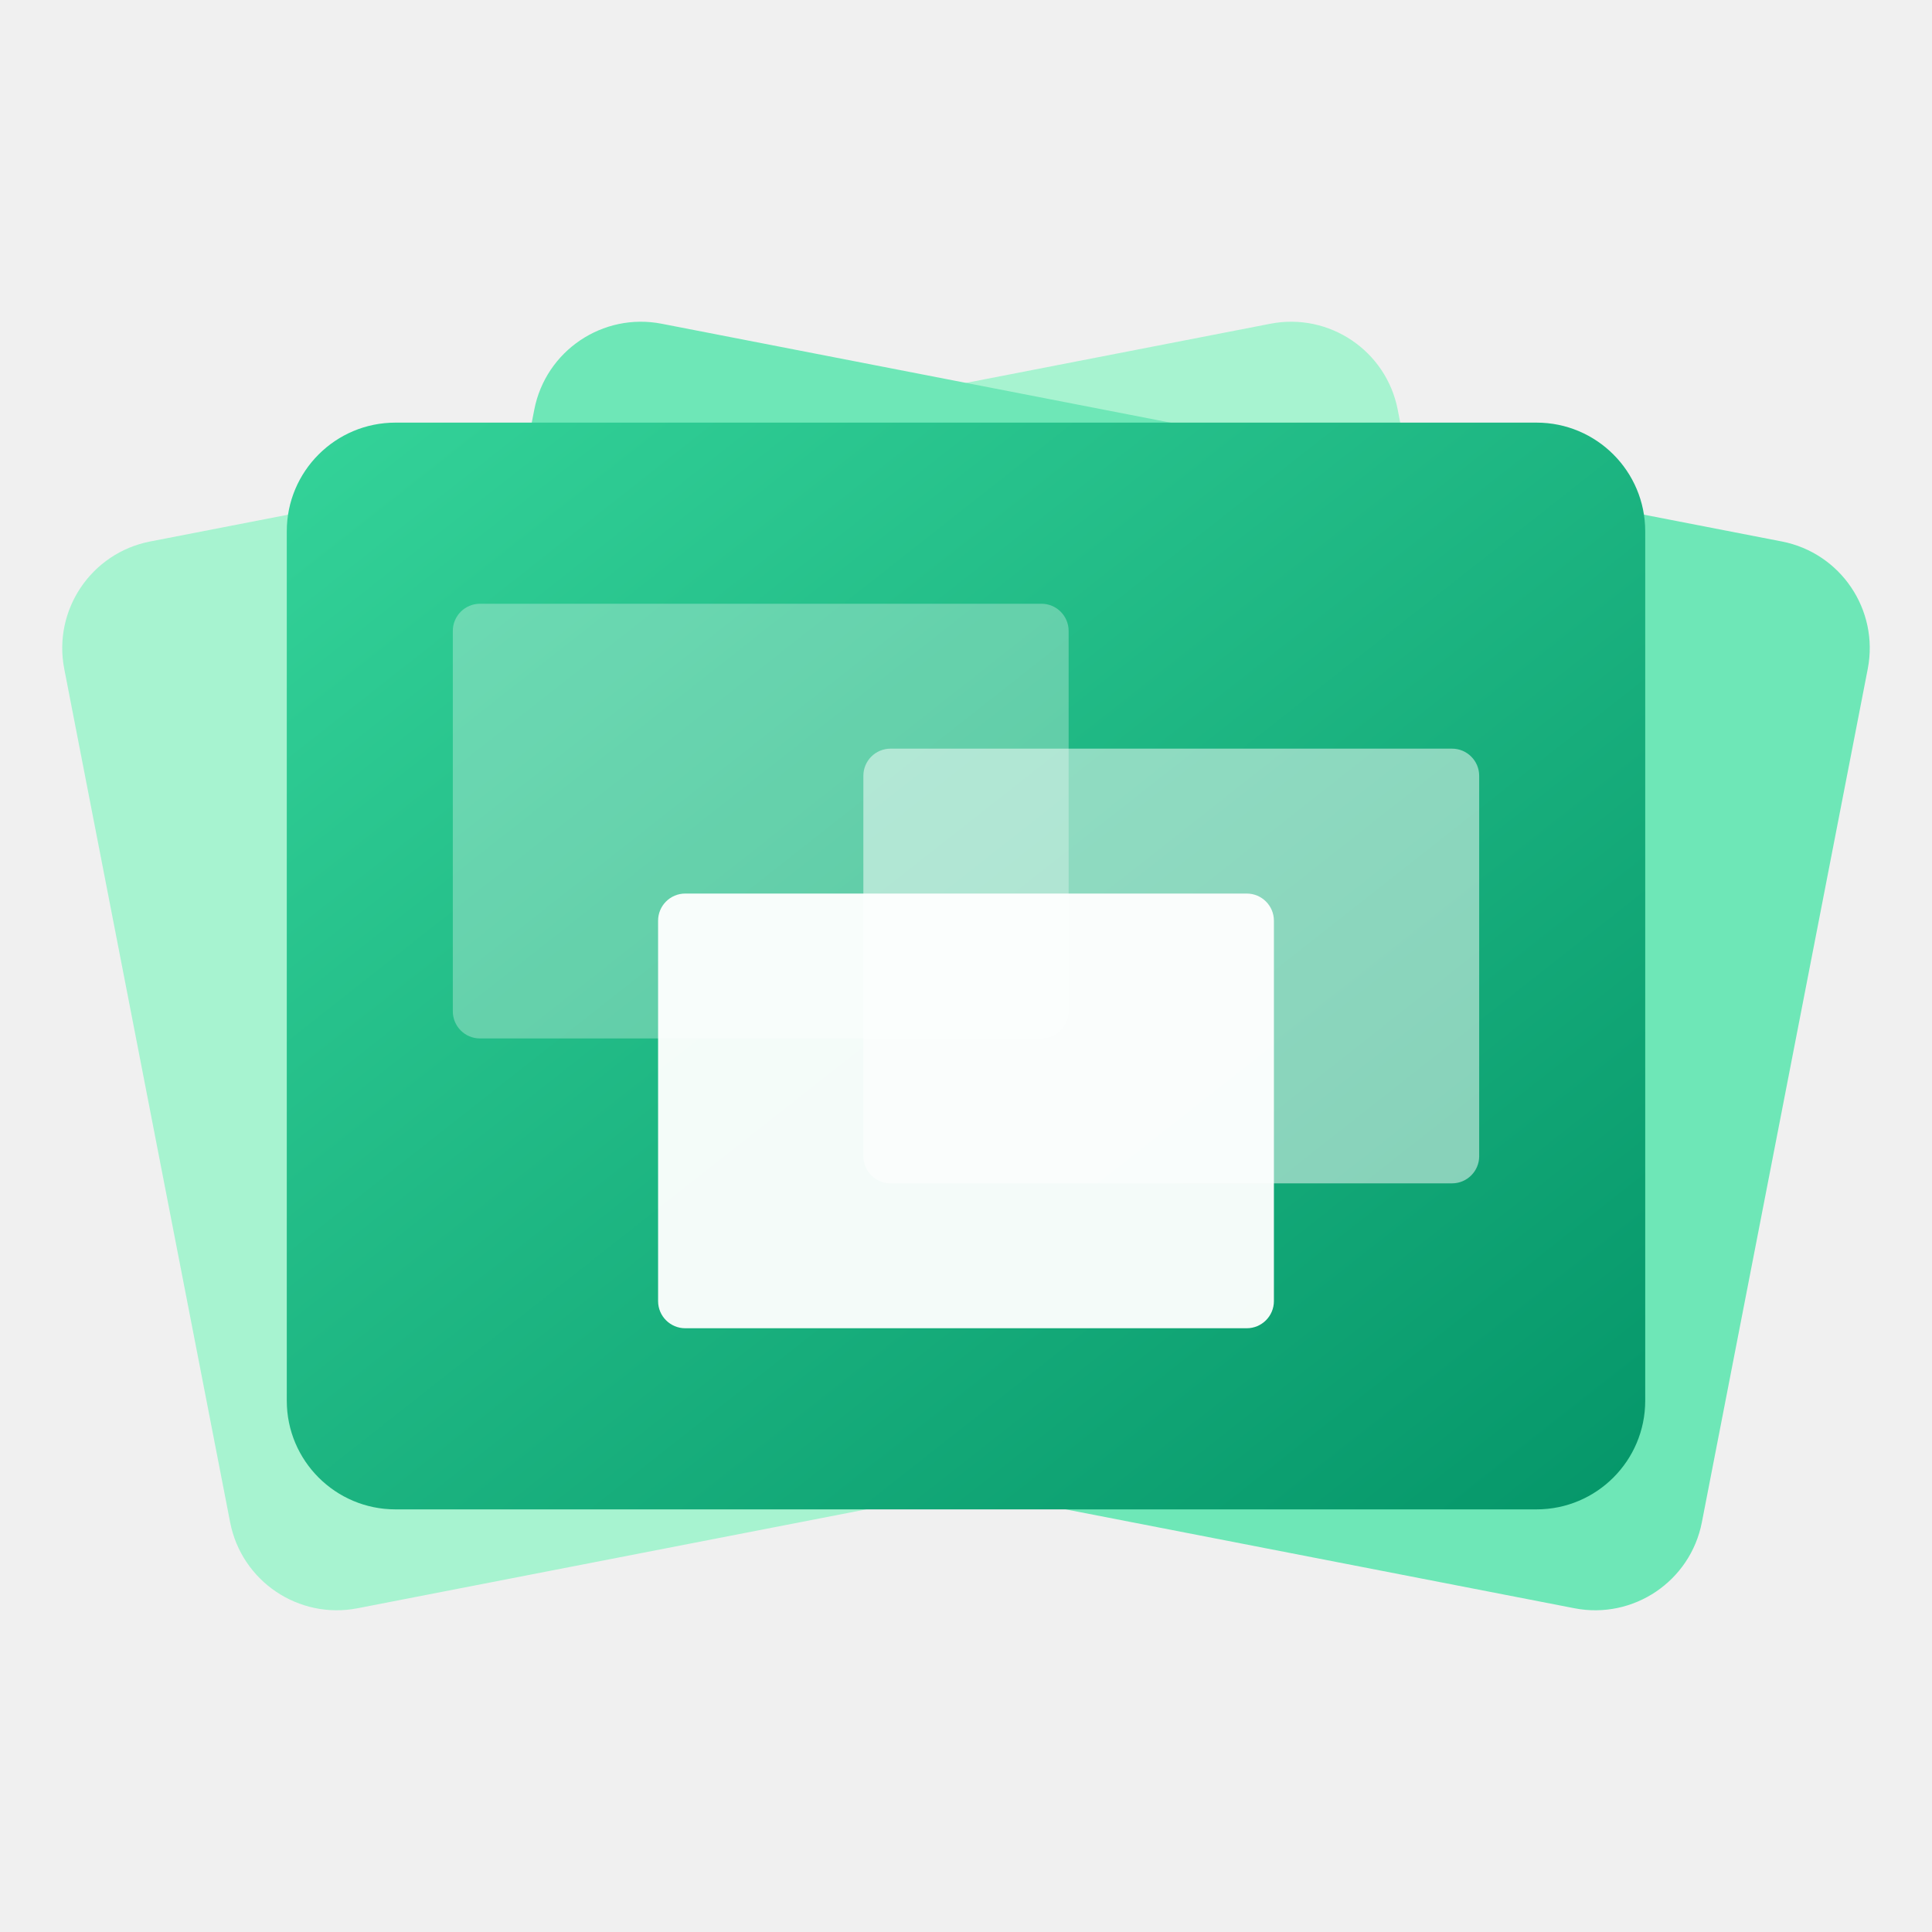
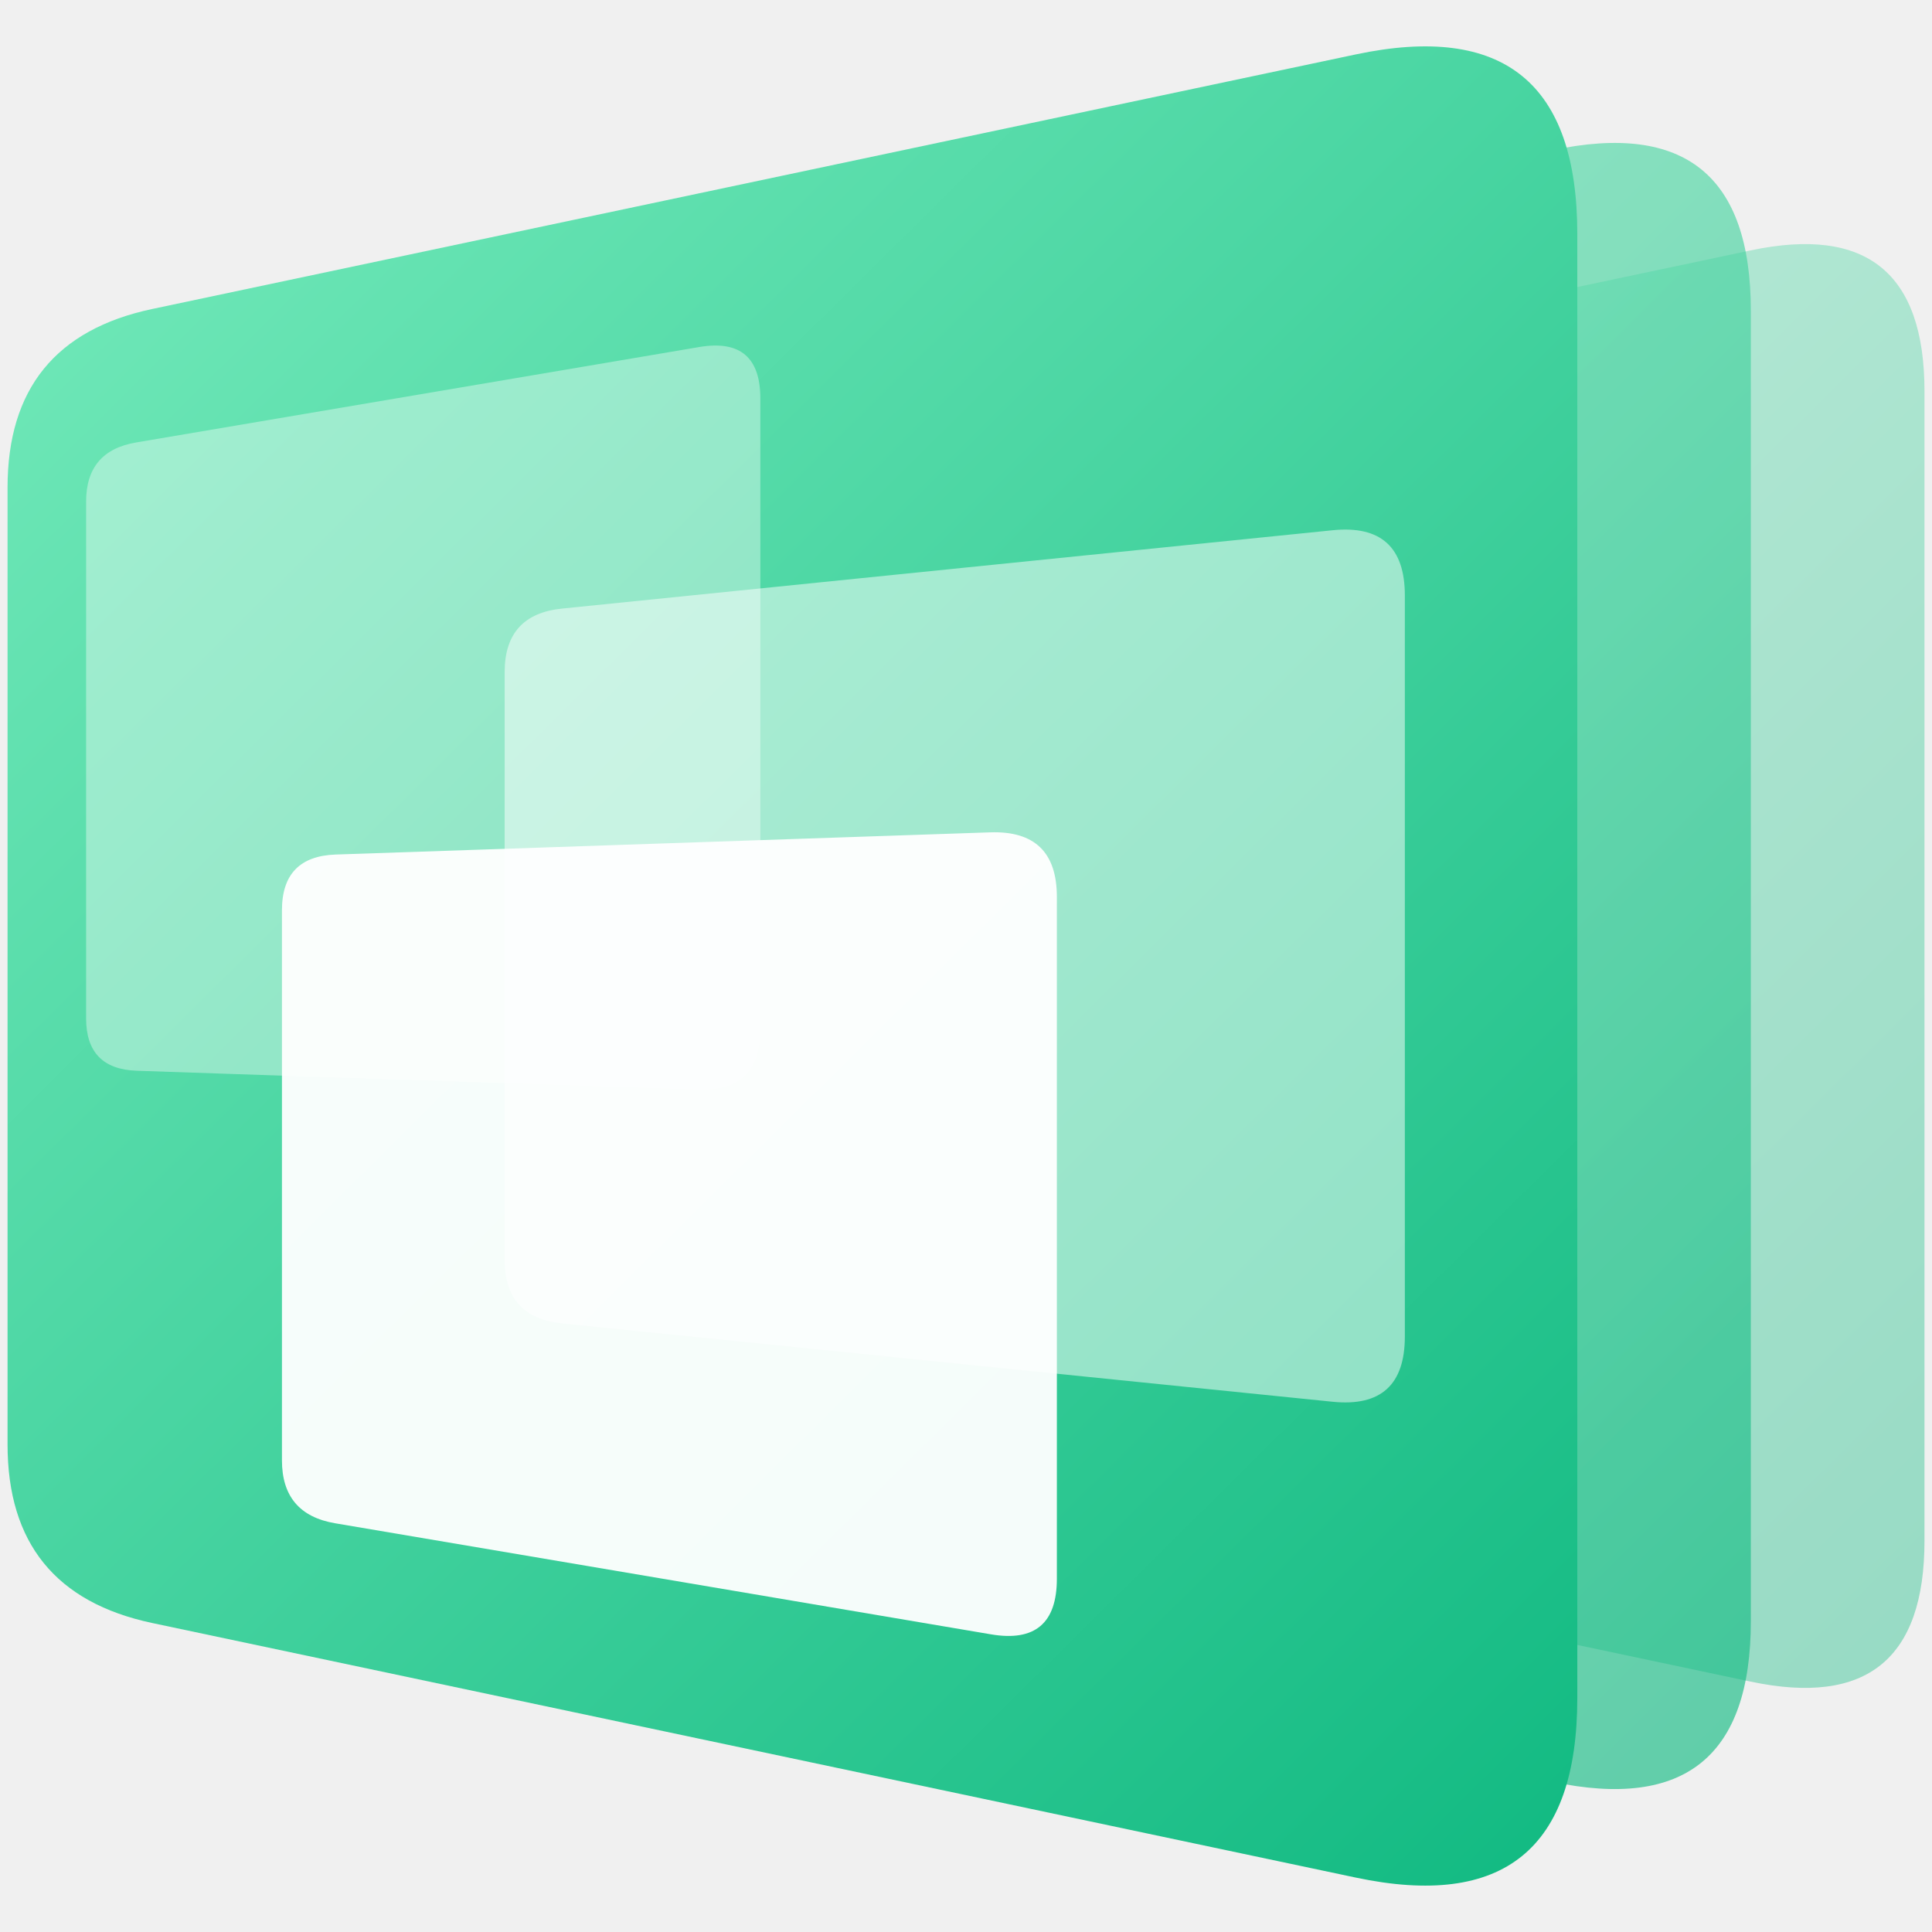
<svg xmlns="http://www.w3.org/2000/svg" width="256" height="256" viewBox="0 0 256 256">
  <defs>
-     <linearGradient id="zdFront" x1="0" y1="0" x2="1" y2="1">
-       <stop offset="0" stop-color="#34D399" />
-       <stop offset="1" stop-color="#059669" />
+     <linearGradient id="zdF1" gradientUnits="userSpaceOnUse" x1="1" y1="45" x2="209" y2="255">
+       <stop offset="0" stop-color="#6EE7B7" />
+       <stop offset="1" stop-color="#10B981" />
    </linearGradient>
  </defs>
  <g>
-     <g id="background">
-       <rect id="deck-far" x="38" y="54.06" width="180" height="144" rx="14.4" fill="#A7F3D0" transform="rotate(-11 128 231.66)" />
-       <rect id="deck-near" x="38" y="54.06" width="180" height="144" rx="14.4" fill="#6EE7B7" transform="rotate(11 128 231.66)" />
-       <rect id="deck-front" x="38" y="56" width="180" height="144" rx="14.4" fill="url(#zdFront)" />
-     </g>
-     <g id="foreground">
-       <rect id="win-back" x="60" y="80" width="81.6" height="57.6" rx="3.6" fill="#fff" opacity="0.3" />
-       <rect id="win-mid" x="114.4" y="99.2" width="81.6" height="57.6" rx="3.6" fill="#fff" opacity="0.5" />
-       <rect id="win-active" x="87.2" y="118.4" width="81.6" height="57.6" rx="3.6" fill="#fff" opacity="0.95" />
+     <path id="deck-far" d="M 20.18 40.94 L 179.65 7.21 Q 209 1 209 31 L 209 225 Q 209 255 179.65 248.79 L 20.18 215.06 Q 1 211 1 191.39 L 1 64.61 Q 1 45 20.18 40.94 Z" transform="translate(90.94 27.52) scale(0.785)" fill="url(#zdF1)" opacity="0.4" />
+     <path id="deck-near" d="M 20.18 40.94 L 179.65 7.21 Q 209 1 209 31 L 209 225 Q 209 255 179.65 248.79 L 20.18 215.06 Q 1 211 1 191.39 L 1 64.61 Q 1 45 20.18 40.94 Z" transform="translate(44.94 13.44) scale(0.895)" fill="url(#zdF1)" opacity="0.65" />
+     <path id="deck-front" d="M 20.18 40.94 L 179.65 7.21 Q 209 1 209 31 L 209 225 Q 209 255 179.65 248.79 L 20.18 215.06 Q 1 211 1 191.39 L 1 64.61 Q 1 45 20.18 40.94 Z" fill="url(#zdF1)" />
+     <g id="foreground" fill="#fff">
+       <path id="win-back" d="M 18.03 58.63 L 92.67 45.98 Q 100.75 44.62 100.75 52.81 L 100.75 136.48 Q 100.75 144.68 92.56 144.4 L 18.12 141.88 Q 11.41 141.65 11.41 134.94 L 11.41 66.46 Q 11.41 59.75 18.03 58.63 Z" opacity="0.38" />
+       <path id="win-mid" d="M 74.47 80.64 L 176.58 70.26 Q 186.15 69.29 186.15 78.91 L 186.15 177.09 Q 186.15 186.71 176.58 185.74 L 74.47 175.36 Q 66.87 174.59 66.87 166.95 L 66.87 89.05 Q 66.87 81.41 74.47 80.64 Z" opacity="0.5" />
+       <path id="win-active" d="M 44.49 113.23 L 131.2 110.29 Q 140.04 109.99 140.04 118.84 L 140.04 209.19 Q 140.04 218.04 131.32 216.56 L 44.4 201.84 Q 37.36 200.64 37.36 193.5 L 37.36 120.61 Q 37.36 113.47 44.49 113.23 Z" opacity="0.95" />
    </g>
  </g>
</svg>
